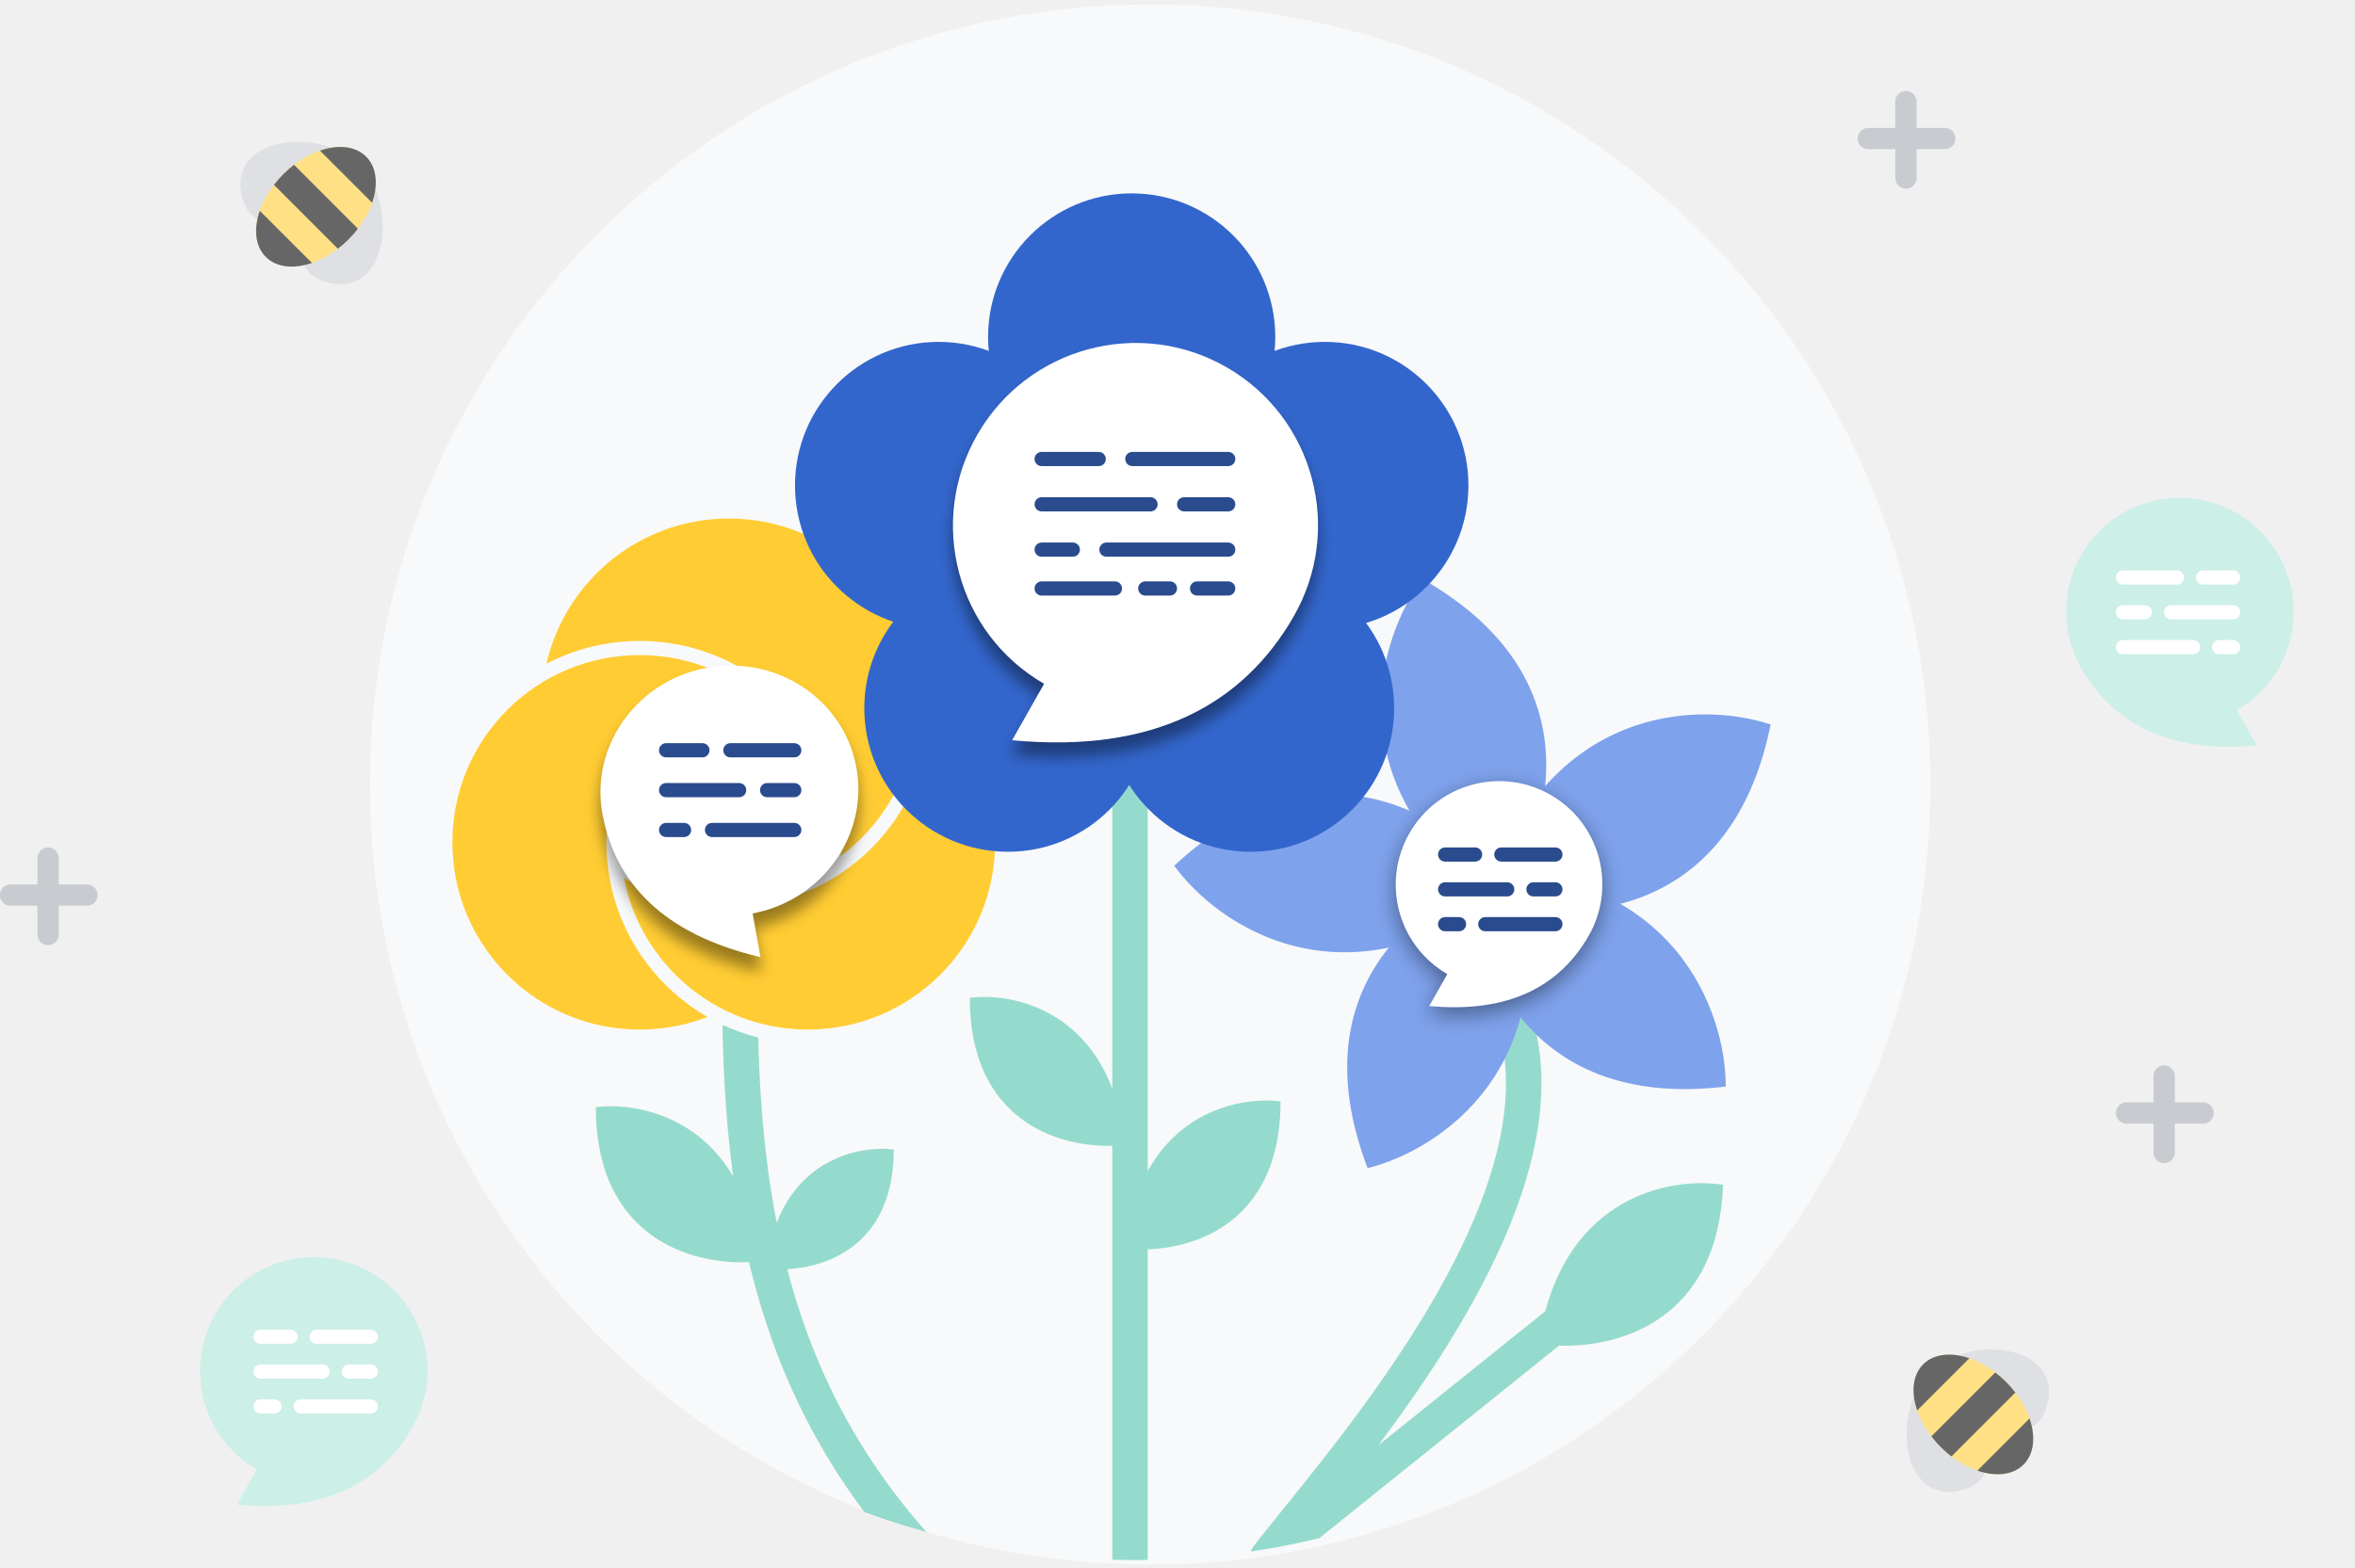
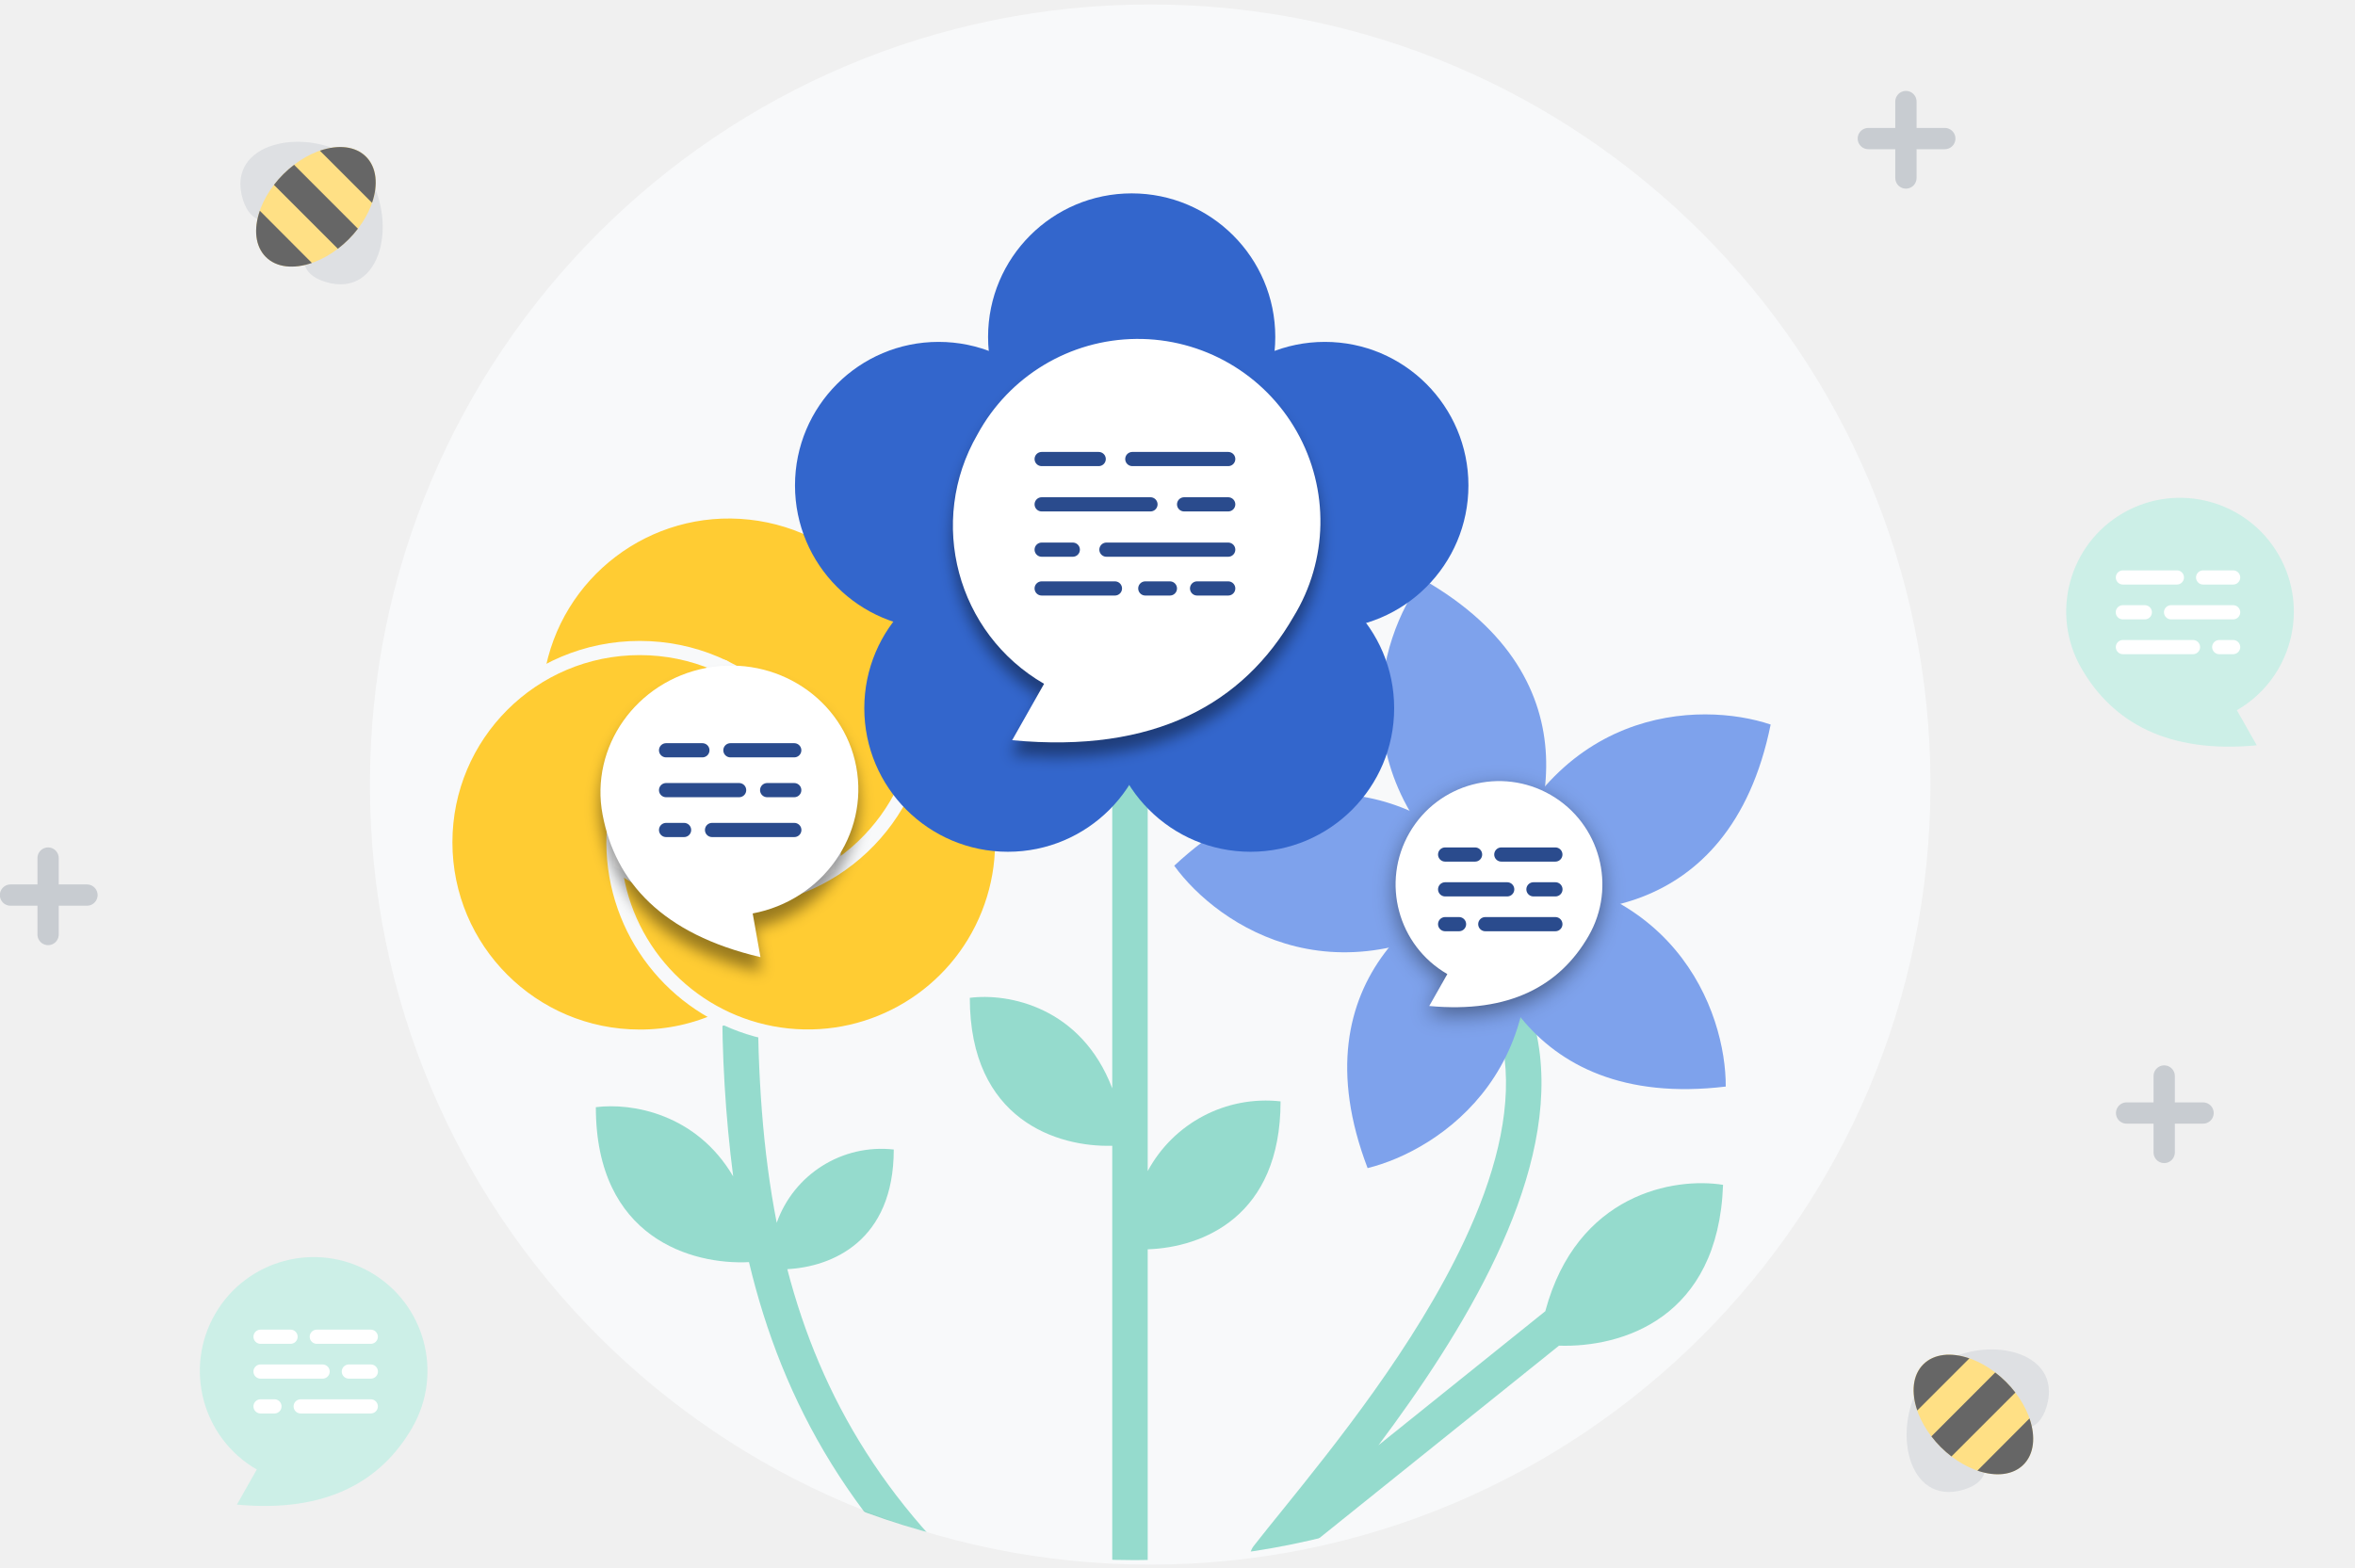
<svg xmlns="http://www.w3.org/2000/svg" xmlns:xlink="http://www.w3.org/1999/xlink" width="332" height="221" fill="none">
-   <path stroke="#fff" stroke-linecap="round" stroke-width="2" d="M299.73 81.501h4.224m3.699 0h7.619m-15.542 4.911h8.751m3.698 0h3.093m-15.542 4.911h1.961m3.698 0h9.882" />
+   <path stroke="#fff" stroke-linecap="round" stroke-width="2" d="M299.73 81.5h4.22m3.7 0h7.62m-15.54 4.91h8.75m3.7 0h3.1m-15.55 4.91h1.96m3.7 0h9.88" />
  <g id="g">
-     <path fill="#ccefe7" d="M58.112 201.33c-4.395 7.611-12.16 12.034-24.712 10.843l2.809-4.956c-7.665-4.425-10.285-14.235-5.853-21.912s14.238-10.312 21.903-5.887 10.285 14.236 5.853 21.912" />
-     <path stroke="#fff" stroke-linecap="round" stroke-width="2" d="M36.732 188.5h4.224m3.699 0h7.619m-15.542 4.912h8.751m3.698 0h3.093m-15.542 4.911h1.961m3.698 0h9.882" />
+     <path fill="#ccefe7" d="M58.11 201.33c-4.4 7.61-12.16 12.03-24.71 10.84l2.8-4.95a16.05 16.05 0 0 1 16.05-27.8 16.04 16.04 0 0 1 5.86 21.91" />
+     <path stroke="#fff" stroke-linecap="round" stroke-width="2" d="M36.73 188.5h4.23m3.7 0h7.61m-15.54 4.91h8.75m3.7 0h3.1m-15.55 4.91h1.96m3.7 0h9.88" />
  </g>
-   <path id="e" stroke="#c8ccd1" stroke-linecap="round" stroke-width="3" d="M6.78 121v10.784m-5.301-5.565h10.784" />
+   <path id="e" stroke="#c8ccd1" stroke-linecap="round" stroke-width="3" d="M6.78 121v10.78m-5.3-5.56h10.78" />
  <circle cx="162.15" cy="110.63" r="110" fill="#f8f9fa" />
  <mask id="a" width="220" height="220" x="50" y="0" mask-type="alpha" maskUnits="userSpaceOnUse">
-     <circle cx="160" cy="110" r="110" fill="#F8F9FA" />
+     <circle cx="160" cy="110" r="110" fill="#f8f9fa" />
  </mask>
  <g mask="url(#a)">
-     <path fill="#00AF89" fill-rule="evenodd" d="M200.166 124.51a2.5 2.5 0 1 0-2.544 4.304c9.513 5.624 13.606 12.753 14.497 20.482.912 7.901-1.488 16.748-5.674 25.668-6.954 14.821-18.383 28.973-25.747 38.09v.001a366 366 0 0 0-3.959 4.955 2.501 2.501 0 0 0 3.541 3.483l39.507-31.736c8.84.283 22.458-3.821 23.122-22.677-6.833-1.103-20.596 1.192-25.062 17.823l-23.515 18.888c5.874-7.847 12.156-17.146 16.64-26.703 4.356-9.285 7.18-19.13 6.114-28.365-1.085-9.406-6.17-17.858-16.92-24.213" clip-rule="evenodd" opacity=".4" />
-     <g fill="#7EA2EC">
-       <path d="M200.52 81.656c-6.198 8.286-12.727 29.094 10.748 46.033 6.925-9.364 14.472-31.68-10.748-46.033" />
-       <path d="M165.54 122.08c6.064 8.386 23.981 20.817 47.144 3.455-6.875-9.4-25.929-23.253-47.144-3.455" />
-       <path d="M192.8 164.72c10.052-2.457 28.319-14.37 20.965-42.367-11.299 2.826-31.31 15.256-20.965 42.367" />
-       <path d="M243.29 153.22c.051-10.349-7.084-30.956-36.029-30.602.006 11.647 7.22 34.073 36.029 30.602" />
-       <path d="M249.62 102.17c-9.809-3.298-31.615-2.997-40.369 24.595 11.06 3.653 34.616 3.847 40.369-24.595" />
+     <path fill="#00af89" fill-rule="evenodd" d="M200.17 124.51a2.5 2.5 0 1 0-2.55 4.3c9.51 5.63 13.6 12.76 14.5 20.49.91 7.9-1.49 16.74-5.68 25.66-6.95 14.82-18.38 28.98-25.74 38.1a366 366 0 0 0-3.96 4.95 2.5 2.5 0 0 0 3.54 3.48l39.5-31.73c8.85.28 22.46-3.82 23.13-22.68-6.83-1.1-20.6 1.2-25.06 17.82l-23.52 18.9c5.88-7.86 12.16-17.15 16.64-26.71 4.36-9.29 7.18-19.13 6.12-28.37-1.09-9.4-6.17-17.85-16.92-24.21" clip-rule="evenodd" opacity=".4" />
+     <g fill="#7ea2ec">
+       <path d="M200.52 81.66c-6.2 8.28-12.73 29.09 10.75 46.03 6.92-9.36 14.47-31.68-10.75-46.03" />
+       <path d="M165.54 122.08c6.06 8.39 23.98 20.82 47.14 3.46-6.87-9.4-25.93-23.26-47.14-3.46" />
+       <path d="M192.8 164.72c10.05-2.46 28.32-14.37 20.97-42.37-11.3 2.83-31.31 15.26-20.97 42.37" />
+       <path d="M243.29 153.22c.05-10.35-7.08-30.96-36.03-30.6 0 11.64 7.22 34.07 36.03 30.6" />
+       <path d="M249.62 102.17c-9.8-3.3-31.61-3-40.37 24.6 11.06 3.65 34.62 3.84 40.37-24.6" />
    </g>
    <g filter="url(#b)">
-       <path fill="#fff" d="M223.94 132.01c-3.993 6.915-11.049 10.934-22.453 9.852l2.552-4.503c-6.964-4.021-9.345-12.935-5.318-19.91s12.937-9.369 19.901-5.349c6.964 4.021 9.345 12.935 5.318 19.91" />
+       <path fill="#fff" d="M223.94 132.01c-4 6.92-11.05 10.93-22.45 9.85l2.55-4.5a14.58 14.58 0 0 1 14.58-25.26 14.57 14.57 0 0 1 5.32 19.91" />
    </g>
-     <path stroke="#2A4B8D" stroke-linecap="round" stroke-width="2" d="M203.73 120.5h4.224m3.699 0h7.619m-15.542 4.912h8.751m3.698 0h3.093m-15.542 4.911h1.961m3.698 0h9.882" />
-     <path fill="#00AF89" fill-rule="evenodd" d="M143.687 231.614a2.5 2.5 0 0 1-3.516.371c-19.861-16.064-29.864-34.167-34.582-54.014C97.602 178.38 84 174.617 84 156.13c5.062-.648 14.174.913 19.361 9.761-1.132-8.319-1.545-16.914-1.545-25.766a2.5 2.5 0 1 1 5 0c0 11.318.685 22.082 2.686 32.302 3.604-9.299 12.049-10.889 16.498-10.327 0 12.931-8.721 16.54-15.011 16.874 4.721 18.138 14.234 34.49 32.327 49.124a2.5 2.5 0 0 1 .371 3.516" clip-rule="evenodd" opacity=".4" />
-     <g fill="#FC3">
+     <path stroke="#2a4b8d" stroke-linecap="round" stroke-width="2" d="M203.73 120.5h4.22m3.7 0h7.62m-15.54 4.91h8.75m3.7 0h3.1m-15.55 4.91h1.96m3.7 0h9.88" />
+     <path fill="#00af89" fill-rule="evenodd" d="M143.69 231.61a2.5 2.5 0 0 1-3.52.37c-19.86-16.06-29.86-34.16-34.58-54-7.99.4-21.59-3.36-21.59-21.85 5.06-.65 14.17.91 19.36 9.76a191 191 0 0 1-1.54-25.76 2.5 2.5 0 1 1 5 0c0 11.31.68 22.08 2.68 32.3A15.65 15.65 0 0 1 126 162.1c0 12.93-8.72 16.54-15.01 16.87 4.72 18.14 14.23 34.5 32.33 49.13a2.5 2.5 0 0 1 .37 3.51" clip-rule="evenodd" opacity=".4" />
+     <g fill="#fc3">
      <circle cx="102.77" cy="99.519" r="27.403" />
      <circle cx="113.88" cy="118.78" r="27.403" />
      <circle cx="90.183" cy="118.78" r="27.403" />
    </g>
-     <g stroke="#F8F9FA" stroke-linecap="round" stroke-width="2">
-       <path d="M86.85 121.74c4.074 3.333 10.467 5.184 15.924 5.184 15.134 0 27.403-12.268 27.403-27.403s-12.269-27.403-27.403-27.403c-13.622 0-24.922 9.939-27.045 22.96" />
-       <path d="M130.55 97.02c6.529 5.008 10.739 12.89 10.739 21.756 0 15.134-12.269 27.403-27.403 27.403-15.135 0-27.403-12.269-27.403-27.403 0-10.89 6.352-20.296 15.553-24.716" />
-       <path d="M101.66 143.67a27.3 27.3 0 0 1-11.48 2.513c-15.134 0-27.403-12.269-27.403-27.403 0-15.135 12.269-27.403 27.403-27.403s27.403 12.268 27.403 27.403q0 1.693-.201 3.332" />
+     <g stroke="#f8f9fa" stroke-linecap="round" stroke-width="2">
+       <path d="M86.85 121.74c4.07 3.33 10.47 5.18 15.92 5.18a27.4 27.4 0 1 0-27.04-31.84" />
+       <path d="M130.55 97.02a27.4 27.4 0 1 1-28.51-2.96" />
+       <path d="M101.66 143.67a27 27 0 0 1-11.48 2.51 27.4 27.4 0 1 1 27.4-27.4q0 1.7-.2 3.33" />
    </g>
-     <path fill="#fff" d="M86.48 122.11c0-18.663 10.368-26.292 15.553-27.773 13.923 6.517 16.17 21.725 15.553 28.514-2.963 1.852-9.999 4.073-16.294 4.073-5.036 0-11.973-3.209-14.813-4.814z" />
+     <path fill="#fff" d="M86.48 122.11c0-18.66 10.37-26.3 15.55-27.77 13.93 6.51 16.17 21.72 15.56 28.51-2.97 1.85-10 4.07-16.3 4.07-5.03 0-11.97-3.2-14.81-4.81" />
    <g filter="url(#c)">
-       <path fill="#fff" d="M84.947 114.88c1.792 9.48 8.401 16.848 22.265 20.087l-1.111-6.154c9.876-1.866 16.417-11.131 14.61-20.692s-11.278-15.8-21.154-13.934-16.417 11.131-14.61 20.693" />
+       <path fill="#fff" d="M84.95 114.88c1.79 9.48 8.4 16.85 22.26 20.09l-1.1-6.16c9.87-1.86 16.4-11.13 14.6-20.69s-11.28-15.8-21.15-13.93-16.42 11.13-14.61 20.69" />
    </g>
-     <path stroke="#2a4b8d" stroke-linecap="round" stroke-width="2" d="M93.904 105.8h5.121m3.943 0h9.005m-18.069 5.619h10.3m3.942 0h3.827m-18.069 5.619h2.532m3.941 0h11.595" />
-     <path fill="#00AF89" fill-rule="evenodd" d="M159.3 107.72a2.5 2.5 0 0 1 2.5 2.5v54.924c4.884-8.899 13.816-10.462 18.734-9.831 0 16.295-11.051 20.604-18.734 20.86v51.371a2.5 2.5 0 0 1-5 0v-65.973c-7.661.215-20.083-3.588-20.083-20.864 5.415-.695 15.696 1.27 20.083 12.76V110.22a2.5 2.5 0 0 1 2.5-2.5" clip-rule="evenodd" opacity=".4" />
-     <g fill="#36C">
+     <path stroke="#2a4b8d" stroke-linecap="round" stroke-width="2" d="M93.9 105.8h5.12m3.95 0h9m-18.07 5.62h10.3m3.95 0h3.82m-18.07 5.62h2.54m3.94 0h11.6" />
+     <path fill="#00af89" fill-rule="evenodd" d="M159.3 107.72a2.5 2.5 0 0 1 2.5 2.5v54.92a18.9 18.9 0 0 1 18.73-9.83c0 16.3-11.05 20.6-18.73 20.86v51.37a2.5 2.5 0 0 1-5 0v-65.97c-7.66.22-20.08-3.59-20.08-20.86 5.41-.7 15.7 1.27 20.08 12.76v-43.25a2.5 2.5 0 0 1 2.5-2.5" clip-rule="evenodd" opacity=".4" />
+     <g fill="#36c">
      <circle cx="159.54" cy="47.513" r="20.244" />
      <circle cx="132.32" cy="68.455" r="20.244" />
      <circle cx="186.77" cy="68.455" r="20.244" />
      <circle cx="142.09" cy="99.869" r="20.244" />
      <circle cx="176.3" cy="99.869" r="20.244" />
    </g>
    <g filter="url(#d)">
-       <path fill="#fff" d="M182.35 86.979c-7.053 12.216-19.517 19.315-39.664 17.404l4.509-7.955c-12.302-7.102-16.508-22.848-9.394-35.17 7.114-12.32 22.853-16.552 35.155-9.449s16.508 22.849 9.394 35.17" />
+       <path fill="#fff" d="M182.35 86.98c-7.05 12.21-19.52 19.31-39.66 17.4l4.5-7.95a25.74 25.74 0 0 1-9.39-35.17 25.73 25.73 0 1 1 44.55 25.72" />
    </g>
-     <path stroke="#2A4B8D" stroke-linecap="round" stroke-width="2" d="M146.85 64.726h8.042m4.738 0h13.519m-26.299 6.39h15.344m4.739 0h6.216m-26.299 6.39h4.39m4.739 0h17.17m-26.299 5.477h10.33m4.276 0h3.477m3.826 0h4.39" />
+     <path stroke="#2a4b8d" stroke-linecap="round" stroke-width="2" d="M146.85 64.73h8.04m4.74 0h13.52m-26.3 6.39h15.34m4.74 0h6.22m-26.3 6.39h4.39m4.74 0h17.17m-26.3 5.47h10.33m4.28 0h3.47m3.83 0h4.39" />
  </g>
  <g id="f">
-     <path fill="#dee0e3" d="M51.613 24.208C46.963 27.796 38 37.435 45.956 39.765s10.253-8.84 5.657-15.557m-1.859-1.859c-3.588 4.65-13.227 13.613-15.557 5.657s8.839-10.253 15.557-5.657" />
+     <path fill="#dee0e3" d="M51.61 24.2C46.96 27.8 38 37.45 45.96 39.78S56.2 30.92 51.6 24.2m-1.86-1.86C46.17 27 36.53 35.96 34.2 28s8.84-10.26 15.55-5.66" />
    <ellipse cx="44.542" cy="29.159" fill="#ffe085" rx="10" ry="6.5" transform="rotate(135 44.542 29.159)" />
-     <path fill="#666" fill-rule="evenodd" d="M47.632 35.077a15.3 15.3 0 0 0 2.828-2.828l-9.008-9.009a15.3 15.3 0 0 0-2.829 2.828zm-11.01-5.353c-.88 2.556-.655 5.002.849 6.506 1.503 1.503 3.95 1.727 6.505.848zm14.99-7.637c1.505 1.504 1.729 3.95.85 6.506l-7.355-7.355c2.556-.878 5.002-.654 6.506.85z" clip-rule="evenodd" />
+     <path fill="#666" fill-rule="evenodd" d="M47.63 35.08a15 15 0 0 0 2.83-2.83l-9-9.01a15 15 0 0 0-2.84 2.83zm-11-5.36c-.89 2.56-.66 5 .84 6.51s3.95 1.73 6.5.85zM51.6 22.1c1.5 1.5 1.73 3.95.85 6.5l-7.35-7.35c2.55-.88 5-.66 6.5.85" clip-rule="evenodd" />
  </g>
  <defs>
    <filter id="b" width="48.39" height="50.301" x="185.84" y="102.82" color-interpolation-filters="sRGB" filterUnits="userSpaceOnUse">
      <feFlood flood-opacity="0" result="BackgroundImageFix" />
      <feColorMatrix in="SourceAlpha" values="0 0 0 0 0 0 0 0 0 0 0 0 0 0 0 0 0 0 127 0" />
      <feOffset dy="1" />
      <feGaussianBlur stdDeviation="1.5" />
      <feColorMatrix values="0 0 0 0 0 0 0 0 0 0 0 0 0 0 0 0 0 0 0.4 0" />
      <feBlend in2="BackgroundImageFix" result="effect1_dropShadow" />
      <feBlend in="SourceGraphic" in2="effect1_dropShadow" result="shape" />
    </filter>
    <filter id="c" width="47.469" height="51.53" x="79.675" y="90.806" color-interpolation-filters="sRGB" filterUnits="userSpaceOnUse">
      <feFlood flood-opacity="0" result="BackgroundImageFix" />
      <feColorMatrix in="SourceAlpha" values="0 0 0 0 0 0 0 0 0 0 0 0 0 0 0 0 0 0 127 0" />
      <feOffset dy="2" />
      <feGaussianBlur stdDeviation="1" />
      <feColorMatrix values="0 0 0 0 0 0 0 0 0 0 0 0 0 0 0 0 0 0 0.4 0" />
      <feBlend in2="BackgroundImageFix" result="effect1_dropShadow" />
      <feBlend in="SourceGraphic" in2="effect1_dropShadow" result="shape" />
    </filter>
    <filter id="d" width="78.882" height="82.258" x="118.35" y="38.949" color-interpolation-filters="sRGB" filterUnits="userSpaceOnUse">
      <feFlood flood-opacity="0" result="BackgroundImageFix" />
      <feColorMatrix in="SourceAlpha" values="0 0 0 0 0 0 0 0 0 0 0 0 0 0 0 0 0 0 127 0" />
      <feOffset dy="2" />
      <feGaussianBlur stdDeviation="1" />
      <feColorMatrix values="0 0 0 0 0 0 0 0 0 0 0 0 0 0 0 0 0 0 0.4 0" />
      <feBlend in2="BackgroundImageFix" result="effect1_dropShadow" />
      <feBlend in="SourceGraphic" in2="effect1_dropShadow" result="shape" />
    </filter>
  </defs>
  <use xlink:href="#e" transform="translate(261.91 -106.68)" />
  <use xlink:href="#e" transform="translate(298.32 30.733)" />
  <use xlink:href="#f" transform="matrix(-1 0 0 1 322.74 170.3)" />
  <use xlink:href="#g" transform="matrix(-1 0 0 1 351.55 -107.07)" />
</svg>
